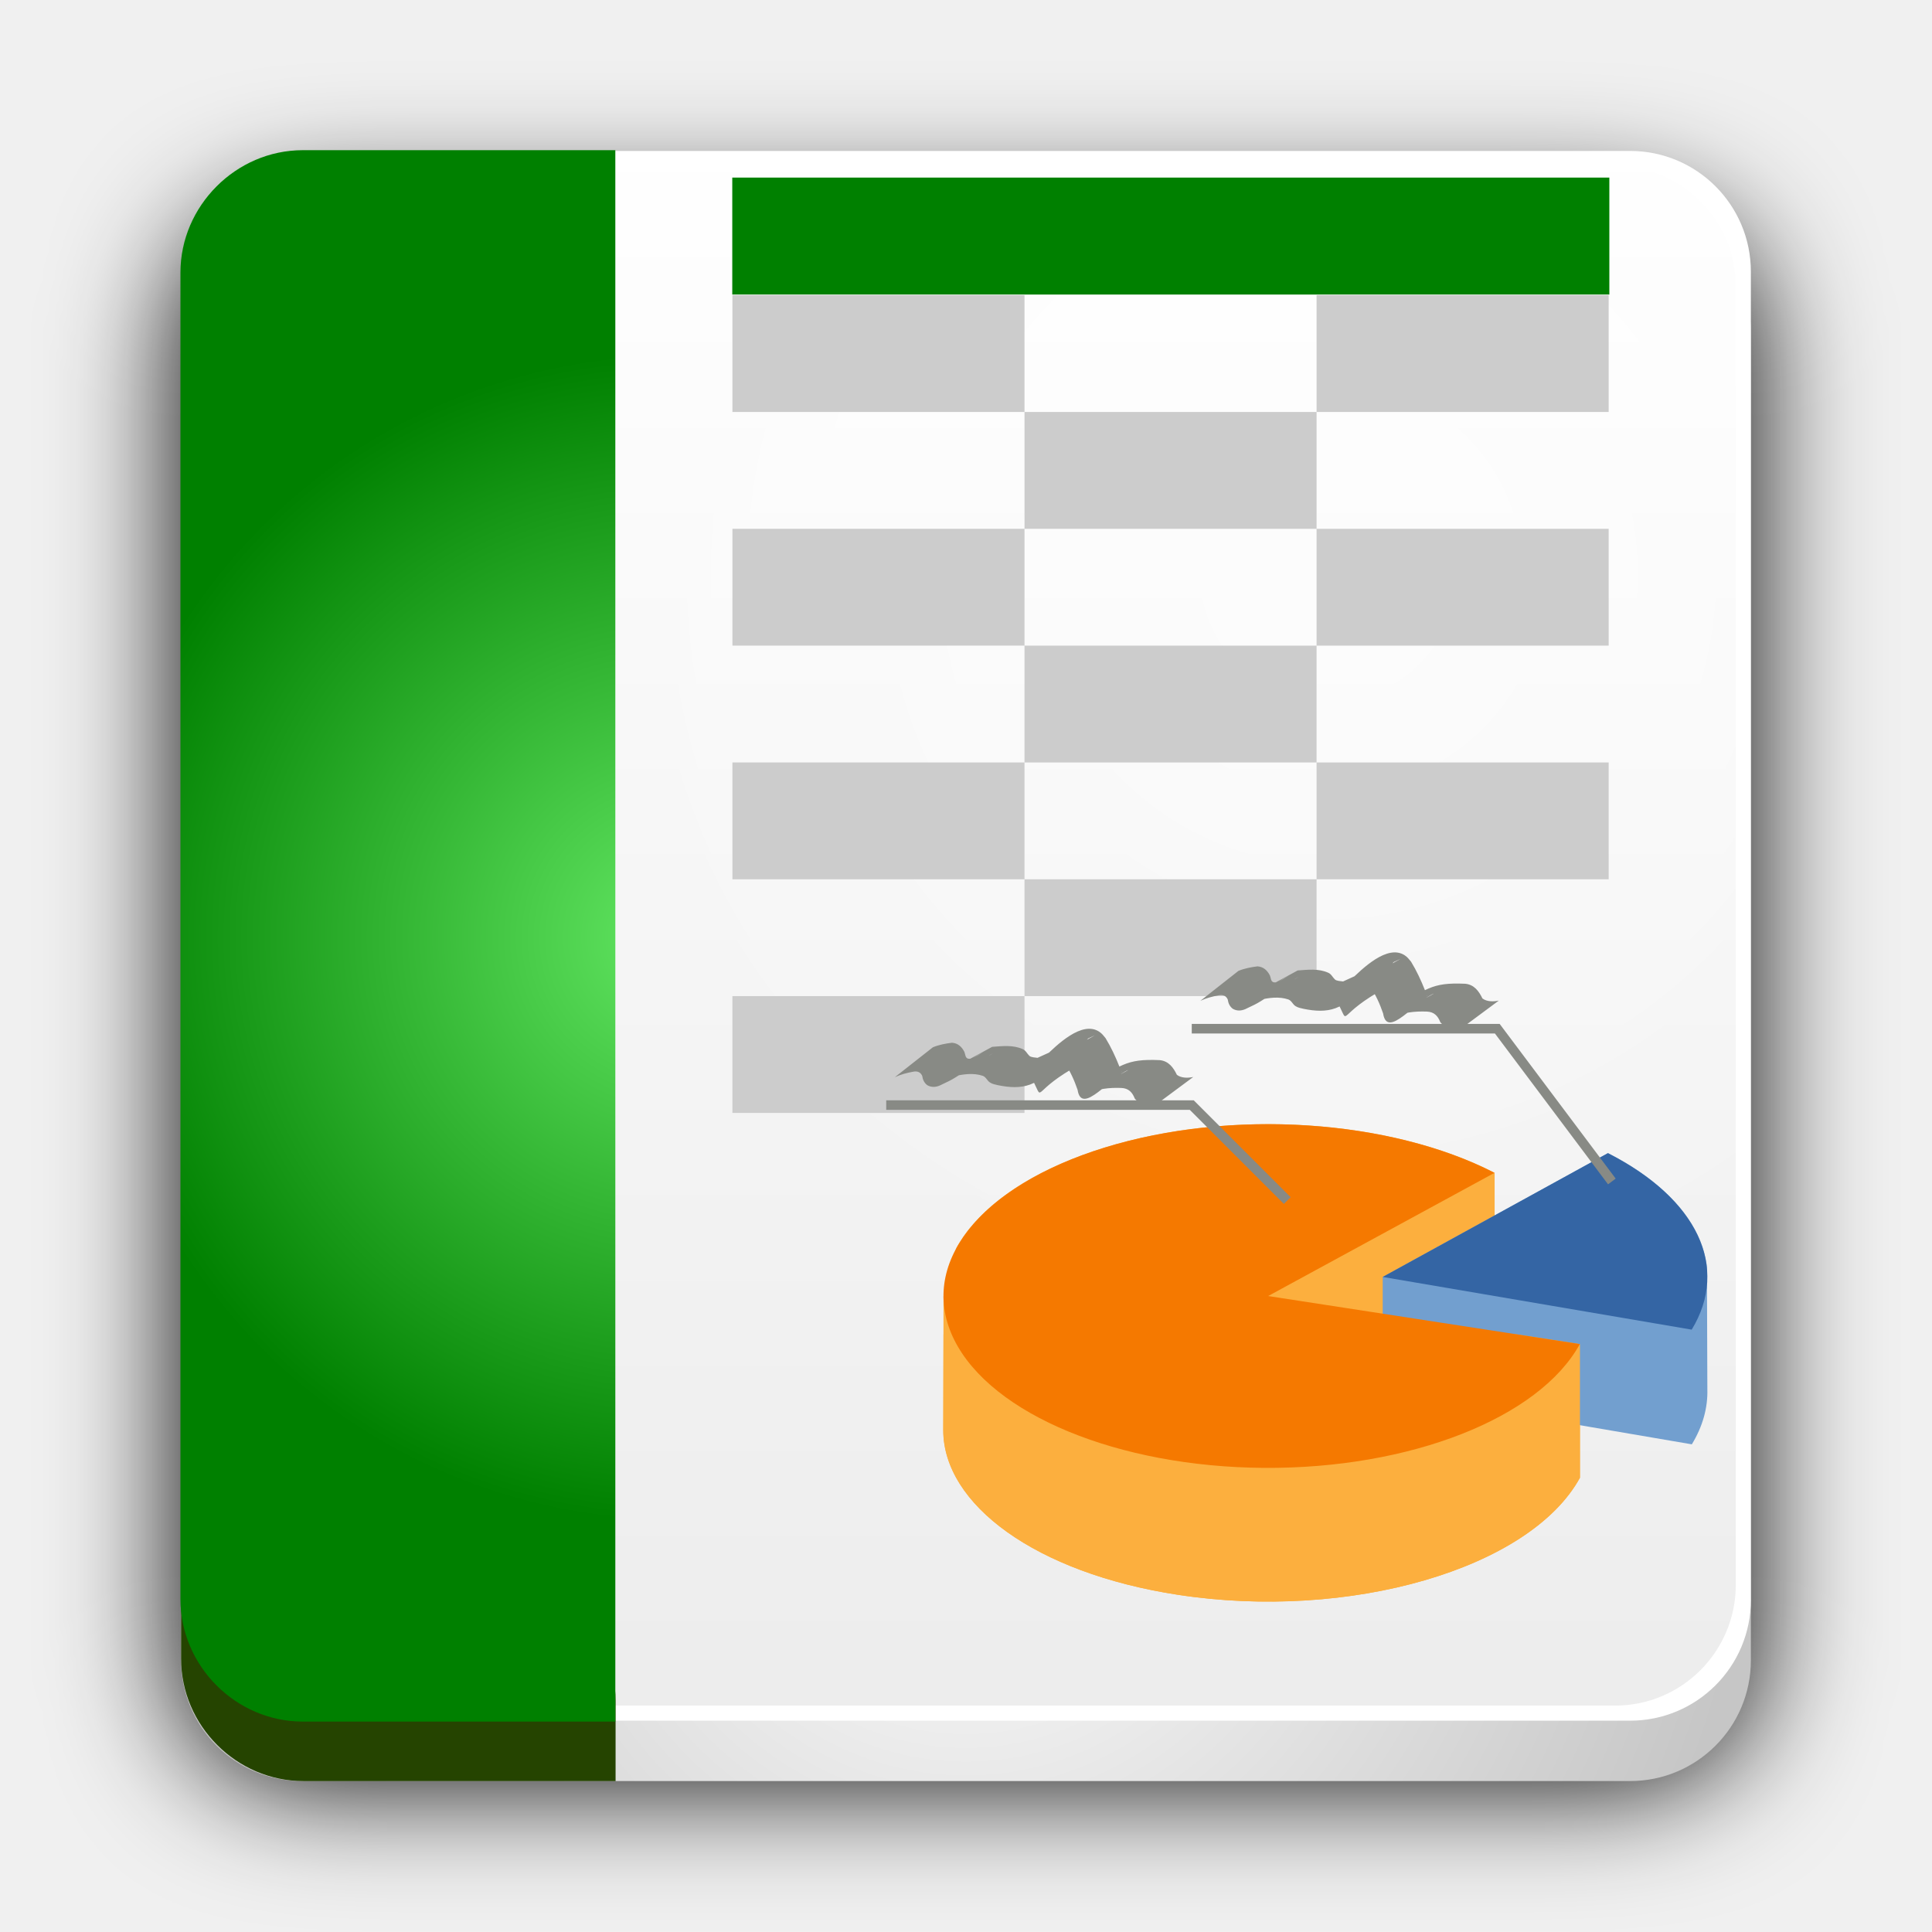
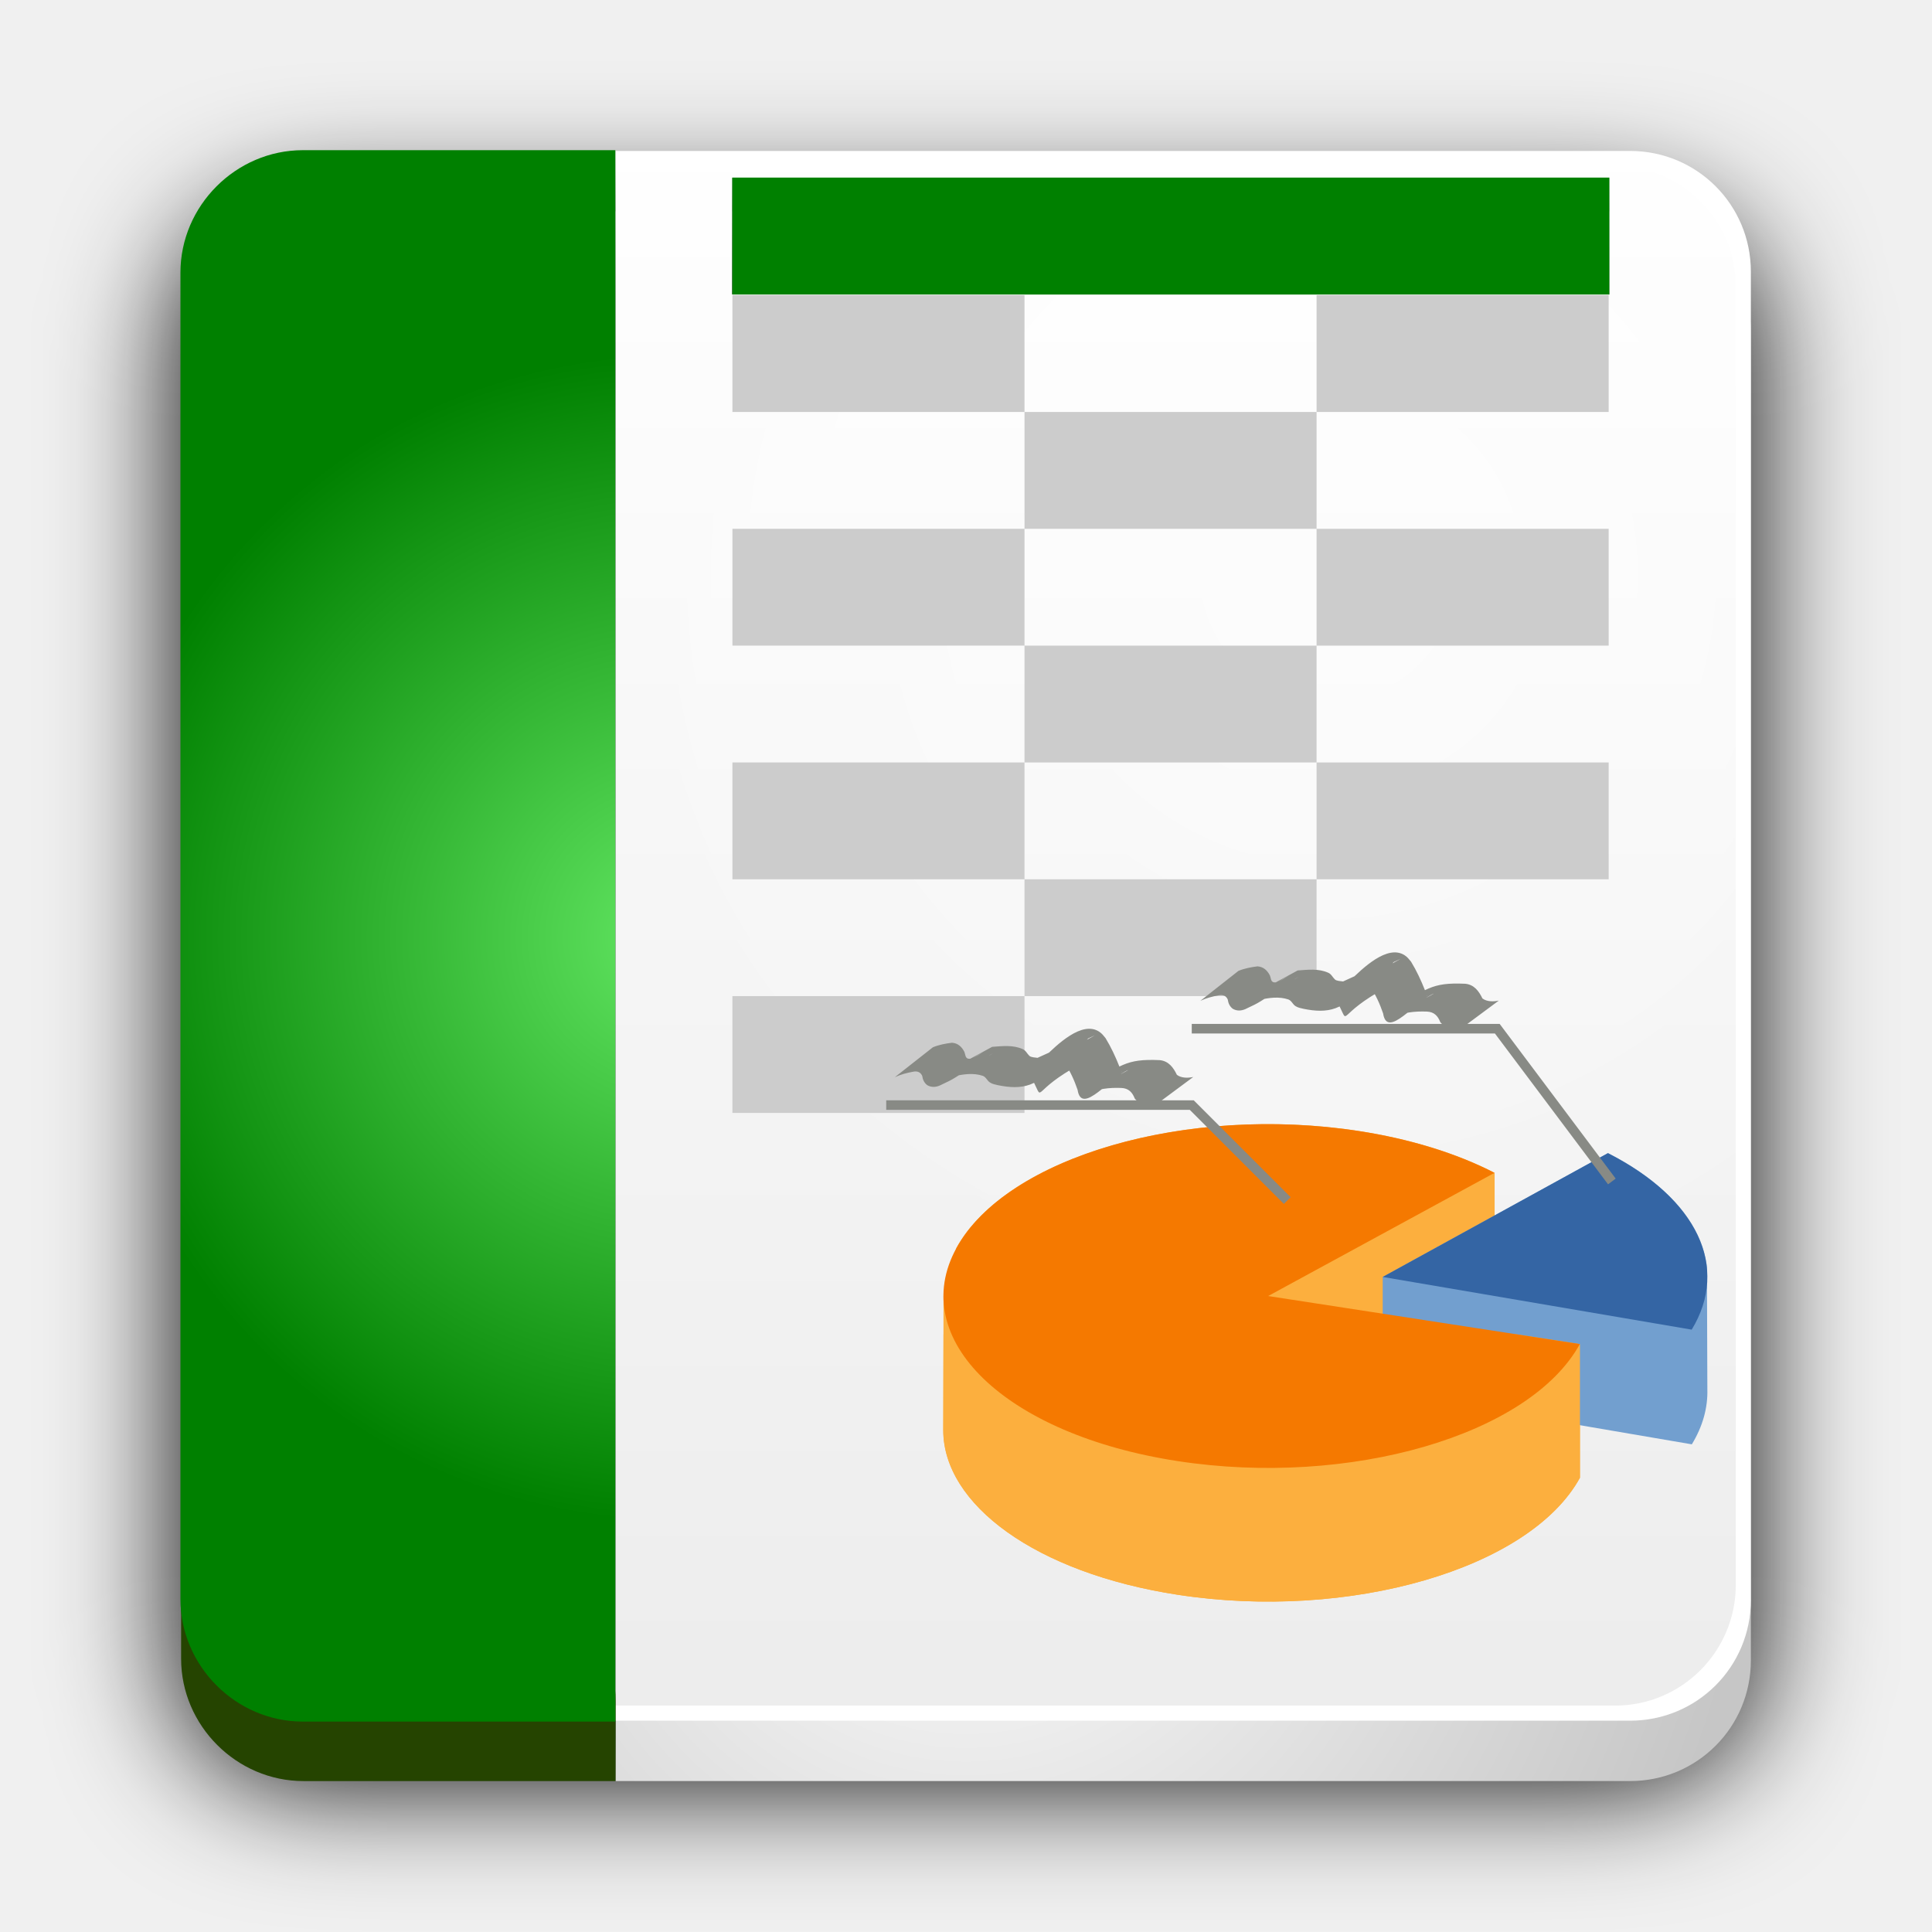
<svg xmlns="http://www.w3.org/2000/svg" xmlns:xlink="http://www.w3.org/1999/xlink" width="128" height="128" id="svg2" version="1.1">
  <defs id="defs4">
    <linearGradient id="linearGradient4805">
      <stop style="stop-color:#62e662;stop-opacity:1;" offset="0" id="stop4807" />
      <stop style="stop-color:#008000;stop-opacity:1;" offset="1" id="stop4809" />
    </linearGradient>
    <linearGradient id="linearGradient4633">
      <stop style="stop-color:#ffffff;stop-opacity:1;" offset="0" id="stop4635" />
      <stop style="stop-color:#7d7d7d;stop-opacity:1;" offset="1" id="stop4637" />
    </linearGradient>
    <linearGradient id="linearGradient4216-1">
      <stop style="stop-color:#ffffff;stop-opacity:1;" offset="0" id="stop4218-0" />
      <stop style="stop-color:#c6c6c6;stop-opacity:1;" offset="1" id="stop4220-9" />
    </linearGradient>
    <radialGradient xlink:href="#linearGradient4216-1" id="radialGradient4631" cx="77.611" cy="39.42" fx="77.611" fy="39.42" r="48" gradientTransform="matrix(7.333333,1.1091983e-7,-1.2861914e-7,6.666667,-489.1494,-230.8028)" gradientUnits="userSpaceOnUse" />
    <linearGradient xlink:href="#linearGradient4633" id="linearGradient4639" x1="99" y1="945.362" x2="105" y2="939.362" gradientUnits="userSpaceOnUse" />
    <radialGradient xlink:href="#linearGradient4805" id="radialGradient4811" cx="61.844" cy="64" fx="61.844" fy="64" r="45.844" gradientTransform="matrix(1,0,0,1.221541,0,-14.1786)" gradientUnits="userSpaceOnUse" />
-     <linearGradient xlink:href="#linearGradient6978" id="linearGradient5924" gradientUnits="userSpaceOnUse" gradientTransform="matrix(0.2581311,0,0,0.2581311,143.4796,987.8424)" x1="64" y1="188" x2="64" y2="8" />
+     <linearGradient xlink:href="#linearGradient6978" id="linearGradient5924" gradientUnits="userSpaceOnUse" gradientTransform="matrix(0.2581311,0,0,0.2581311,143.4796,63.48022)" x1="64" y1="188" x2="64" y2="8" />
    <linearGradient id="linearGradient6978">
      <stop id="stop6980" style="stop-color:#000000;stop-opacity:0.25" offset="0" />
      <stop id="stop6982" style="stop-color:#000000;stop-opacity:0" offset="1" />
    </linearGradient>
-     <radialGradient xlink:href="#linearGradient4216-4-8-2" id="radialGradient5928" gradientUnits="userSpaceOnUse" gradientTransform="matrix(0.2581311,0,0,0.2581311,143.4796,749.2358)" cx="64" cy="1020.362" fx="64" fy="1020.362" r="52" />
+     <radialGradient xlink:href="#linearGradient4216-4-8-2" id="radialGradient5928" gradientUnits="userSpaceOnUse" gradientTransform="matrix(0.2581311,0,0,0.2581311,143.4796,-175.1264)" cx="64" cy="1020.362" fx="64" fy="1020.362" r="52" />
    <linearGradient id="linearGradient4216-4-8-2">
      <stop id="stop4218-8-0-7" style="stop-color:#ffffff;stop-opacity:1" offset="0" />
      <stop id="stop4220-1-6-4" style="stop-color:#c6c6c6;stop-opacity:1" offset="1" />
    </linearGradient>
    <linearGradient xlink:href="#linearGradient6978" id="linearGradient5931" gradientUnits="userSpaceOnUse" gradientTransform="matrix(0.1372549,0,0,0.1372549,143.2157,111.7648)" x1="64" y1="188" x2="64" y2="8" />
    <radialGradient xlink:href="#linearGradient4805" id="radialGradient4138" gradientUnits="userSpaceOnUse" gradientTransform="matrix(2.806252,2.158503e-7,-2.1585038e-7,2.806253,-279.9846,781.7321)" cx="155" cy="78.977" fx="155" fy="78.977" r="3.578" />
    <radialGradient xlink:href="#linearGradient4805" id="radialGradient4180" cx="151.5" cy="120" fx="151.5" fy="120" r="6.5" gradientTransform="matrix(1,0,0,1.076923,0,-9.230769)" gradientUnits="userSpaceOnUse" />
    <radialGradient cx="76" cy="975.592" r="44" fx="76" fy="975.592" id="radialGradient7089" xlink:href="#linearGradient7003" gradientUnits="userSpaceOnUse" gradientTransform="matrix(1,0,0,0.9145217,0,84.162)" />
    <linearGradient id="linearGradient7003">
      <stop id="stop7005" style="stop-color:#17ff06;stop-opacity:1" offset="0" />
      <stop id="stop7007" style="stop-color:#057500;stop-opacity:1" offset="1" />
    </linearGradient>
    <radialGradient xlink:href="#linearGradient7006" id="radialGradient5930" gradientUnits="userSpaceOnUse" gradientTransform="translate(0,926.3622)" cx="88" cy="36" fx="88" fy="36" r="51" />
    <linearGradient id="linearGradient7006">
      <stop id="stop7008" style="stop-color:#ffffff;stop-opacity:1" offset="0" />
      <stop id="stop7010" style="stop-color:#ffffff;stop-opacity:0" offset="1" />
    </linearGradient>
    <linearGradient xlink:href="#linearGradient6978-1" id="linearGradient5933" gradientUnits="userSpaceOnUse" gradientTransform="translate(0,926.3622)" x1="64" y1="188" x2="64" y2="8" />
    <linearGradient id="linearGradient6978-1">
      <stop id="stop6980-7" style="stop-color:#000000;stop-opacity:0.25" offset="0" />
      <stop id="stop6982-7" style="stop-color:#000000;stop-opacity:0" offset="1" />
    </linearGradient>
    <radialGradient xlink:href="#linearGradient4216-4-8-2-5" id="radialGradient5937" gradientUnits="userSpaceOnUse" gradientTransform="translate(0,1.999997)" cx="64" cy="1020.362" fx="64" fy="1020.362" r="52" />
    <linearGradient id="linearGradient4216-4-8-2-5">
      <stop id="stop4218-8-0-7-9" style="stop-color:#ffffff;stop-opacity:1" offset="0" />
      <stop id="stop4220-1-6-4-1" style="stop-color:#c6c6c6;stop-opacity:1" offset="1" />
    </linearGradient>
    <radialGradient xlink:href="#linearGradient4805-0" id="radialGradient4138-5" gradientUnits="userSpaceOnUse" gradientTransform="matrix(2.794759,2.1496624e-7,-2.1496632e-7,2.79476,-268.9469,731.3028)" cx="155" cy="78.977" fx="155" fy="78.977" r="3.578" />
    <linearGradient id="linearGradient4805-0">
      <stop style="stop-color:#62e662;stop-opacity:1;" offset="0" id="stop4807-7" />
      <stop style="stop-color:#008000;stop-opacity:1;" offset="1" id="stop4809-9" />
    </linearGradient>
    <radialGradient xlink:href="#linearGradient4805-0" id="radialGradient3140" gradientUnits="userSpaceOnUse" gradientTransform="matrix(2.794759,2.1496624e-7,-2.1496632e-7,2.79476,-268.9469,731.3028)" cx="155" cy="78.977" fx="155" fy="78.977" r="3.578" />
    <radialGradient xlink:href="#linearGradient6961" id="radialGradient6967" cx="104" cy="62.349" fx="104" fy="62.349" r="4.5" gradientTransform="matrix(15.11111,-2.2866635e-6,1.8326935e-6,12.11111,-1467.556,213.2513)" gradientUnits="userSpaceOnUse" />
    <linearGradient id="linearGradient6961">
      <stop style="stop-color:#000000;stop-opacity:1;" offset="0" id="stop6963" />
      <stop style="stop-color:#000000;stop-opacity:0.388;" offset="1" id="stop6965" />
    </linearGradient>
    <radialGradient xlink:href="#linearGradient5497" id="radialGradient5503" cx="-40" cy="12" fx="-40" fy="12" r="20" gradientUnits="userSpaceOnUse" gradientTransform="matrix(1.2,0,0,1.2,96,945.9622)" />
    <linearGradient id="linearGradient5497">
      <stop style="stop-color:#959892;stop-opacity:1;" offset="0" id="stop5499" />
      <stop style="stop-color:#000000;stop-opacity:1;" offset="1" id="stop5501" />
    </linearGradient>
    <radialGradient xlink:href="#linearGradient7006-2" id="radialGradient5892" gradientUnits="userSpaceOnUse" gradientTransform="translate(3.8146973e-7,926.3622)" cx="88" cy="36" fx="88" fy="36" r="51" />
    <linearGradient id="linearGradient7006-2">
      <stop style="stop-color:#ffffff;stop-opacity:1;" offset="0" id="stop7008-0" />
      <stop style="stop-color:#ffffff;stop-opacity:0;" offset="1" id="stop7010-9" />
    </linearGradient>
    <linearGradient xlink:href="#linearGradient6978-10" id="linearGradient5895" gradientUnits="userSpaceOnUse" gradientTransform="translate(3.8146973e-7,926.3622)" x1="64" y1="188" x2="64" y2="8" />
    <linearGradient id="linearGradient6978-10">
      <stop style="stop-color:#000000;stop-opacity:0.25" offset="0" id="stop6980-0" />
      <stop style="stop-color:#000000;stop-opacity:0;" offset="1" id="stop6982-73" />
    </linearGradient>
-     <radialGradient xlink:href="#linearGradient4216-4-8-2-7" id="radialGradient5899" gradientUnits="userSpaceOnUse" gradientTransform="translate(3.8146973e-7,1.999988)" cx="64" cy="1020.362" fx="64" fy="1020.362" r="52" />
+     <radialGradient xlink:href="#linearGradient4216-4-8-2-7" id="radialGradient5899" gradientUnits="userSpaceOnUse" gradientTransform="translate(3.8146973e-7,-922.3622)" cx="64" cy="1020.362" fx="64" fy="1020.362" r="52" />
    <linearGradient id="linearGradient4216-4-8-2-7">
      <stop id="stop4218-8-0-7-97" offset="0" style="stop-color:#ffffff;stop-opacity:1;" />
      <stop id="stop4220-1-6-4-5" offset="1" style="stop-color:#c6c6c6;stop-opacity:1;" />
    </linearGradient>
    <filter color-interpolation-filters="sRGB" id="filter6960">
      <feGaussianBlur stdDeviation="4.16" id="feGaussianBlur6962" />
    </filter>
    <radialGradient xlink:href="#linearGradient4805-0" id="radialGradient3090" gradientUnits="userSpaceOnUse" gradientTransform="matrix(10.82652,8.3275036e-7,-8.3275067e-7,10.82653,-1633.47,131.4393)" cx="155" cy="78.977" fx="155" fy="78.977" r="3.578" />
  </defs>
  <g id="layer1" transform="translate(0,-924.3622)">
    <path style="opacity:0.25;fill:#000000;fill-opacity:1;stroke:#000000;stroke-width:3;stroke-miterlimit:4;stroke-dasharray:none" id="path7219" d="m 148.656,989.893 c -1.144,0 -2.094,0.95 -2.094,2.094 l 0,1.031 0,21.656 0,1.031 c 0,1.144 0.95,2.094 2.094,2.094 l 22.688,0 c 1.144,0 2.094,-0.95 2.094,-2.094 l 0,-1.031 0,-21.656 0,-1.031 c 0,-1.144 -0.95,-2.094 -2.094,-2.094 l -22.688,0 z" />
    <path style="opacity:0.25;fill:#000000;fill-opacity:1;stroke:#000000;stroke-width:2;stroke-miterlimit:4;stroke-dasharray:none" id="path7217" d="m 148.656,989.893 c -1.144,0 -2.094,0.95 -2.094,2.094 l 0,1.031 0,21.656 0,1.031 c 0,1.144 0.95,2.094 2.094,2.094 l 22.688,0 c 1.144,0 2.094,-0.95 2.094,-2.094 l 0,-1.031 0,-21.656 0,-1.031 c 0,-1.144 -0.95,-2.094 -2.094,-2.094 l -22.688,0 z" />
    <path style="opacity:0.5;fill:#000000;fill-opacity:1;stroke:#000000" id="rect7185" d="m 148.656,989.893 c -1.144,0 -2.094,0.95 -2.094,2.094 l 0,1.031 0,21.656 0,1.031 c 0,1.144 0.95,2.094 2.094,2.094 l 22.688,0 c 1.144,0 2.094,-0.95 2.094,-2.094 l 0,-1.031 0,-21.656 0,-1.031 c 0,-1.144 -0.95,-2.094 -2.094,-2.094 l -22.688,0 z" />
    <rect style="fill:#333333;fill-opacity:1;stroke:none" id="rect7150" y="1036.362" x="144" ry="1" rx="1" height="16" width="16" />
    <text style="font-size:16px;font-style:normal;font-weight:normal;line-height:125%;letter-spacing:0px;word-spacing:0px;fill:#000000;fill-opacity:1;stroke:none;font-family:Sans" xml:space="preserve" id="text5901" y="1000.362" x="184">
      <tspan id="tspan5903" y="1000.362" x="184">31 - 17</tspan>
    </text>
    <text style="font-size:16px;font-style:normal;font-weight:normal;line-height:125%;letter-spacing:0px;word-spacing:0px;fill:#000000;fill-opacity:1;stroke:none;font-family:Sans" xml:space="preserve" id="text5905" y="1048.362" x="172">
      <tspan id="tspan5907" y="1048.362" x="172">16</tspan>
    </text>
    <rect style="fill:none;stroke:#000000;stroke-width:1;stroke-linecap:round;stroke-linejoin:round;stroke-miterlimit:4;stroke-opacity:1;stroke-dasharray:none;stroke-dashoffset:0" id="rect5919" y="984.362" x="140" rx="4.5902016e-07" height="40" width="40" />
    <rect style="fill:none;stroke:#000000;stroke-width:1;stroke-linecap:round;stroke-linejoin:round;stroke-miterlimit:4;stroke-opacity:1;stroke-dasharray:none;stroke-dashoffset:0" id="rect5921" y="1032.362" x="140" rx="4.5902016e-07" height="24" width="24" />
    <rect style="fill:#b3b3b3;fill-opacity:1;stroke:none" id="rect6935" y="980.362" x="144" rx="4.5902016e-07" height="4" width="32" />
    <rect style="fill:#b3b3b3;fill-opacity:1;stroke:none" id="rect6937" y="988.362" x="136" rx="4.5902016e-07" height="32" width="4" />
    <rect style="fill:#b3b3b3;fill-opacity:1;stroke:none" id="rect6939" y="1028.362" x="144" rx="4.5902016e-07" height="4" width="16" />
    <rect style="fill:#b3b3b3;fill-opacity:1;stroke:none" id="rect6941" y="1036.362" x="136" rx="4.5902016e-07" height="16" width="4" />
    <path style="fill:#ffffff;fill-opacity:1;stroke:none" d="M 149 113 C 149.001 113.022 149 113.041 149 113.062 L 149 127 L 157.938 127 C 158.534 127 159 126.534 159 125.938 L 159 114.062 C 159 113.488 158.566 113.033 158 113 L 158 115 L 150 115 L 150 113 L 149 113 z " transform="translate(0,924.3622)" id="rect7118" />
    <path style="opacity:0.5;fill:url(#linearGradient5931);fill-opacity:1;stroke:none" d="M 149 113 C 149.001 113.022 149 113.041 149 113.062 L 149 127 L 157.906 127 C 158.515 127 159 126.515 159 125.906 L 159 114.094 C 159 113.519 158.562 113.081 158 113.031 L 158 115 L 150 115 L 150 113 L 149 113 z " transform="translate(0,924.3622)" id="rect7120" />
    <path style="fill:url(#radialGradient4180);fill-opacity:1.0;stroke:none" d="M 146.094 113 C 145.485 113 145 113.485 145 114.094 L 145 125.906 C 145 126.515 145.485 127 146.094 127 L 149 127 L 149 113.062 C 149 113.041 149.001 113.022 149 113 L 146.094 113 z M 150 113 L 150 115 L 158 115 L 158 113 L 150 113 z " transform="translate(0,924.3622)" id="rect4166" />
-     <rect style="fill:url(#radialGradient5928);fill-opacity:1;stroke:none" id="rect5952" y="990.94" x="146.577" ry="2.065" rx="2.065" height="26.846" width="26.846" />
-     <rect style="fill:#ffffff;fill-opacity:1;stroke:none" id="rect5954" y="989.907" x="146.577" ry="2.065" rx="2.065" height="26.846" width="26.846" />
-     <rect style="opacity:0.5;fill:url(#linearGradient5924);fill-opacity:1;stroke:none" id="rect5956" y="990.166" x="146.835" ry="2.065" rx="2.065" height="26.329" width="26.329" />
+     <path style="fill:url(#radialGradient5928);fill-opacity:1;stroke:none" d="M 153.969 66.562 L 153.969 91.562 C 154.01 91.728 154.062 91.884 154.062 92.062 L 154.062 93.438 L 171.344 93.438 C 172.488 93.438 173.438 92.488 173.438 91.344 L 173.438 68.656 C 173.438 67.512 172.488 66.562 171.344 66.562 L 171.062 66.562 L 171.062 67.969 L 156 67.969 L 156 66.562 L 153.969 66.562 z " transform="translate(0,924.3622)" id="rect5952" />
+     <path style="fill:#ffffff;fill-opacity:1;stroke:none" d="M 153.969 65.531 L 153.969 65.75 L 153.969 91.562 C 154.01 91.728 154.062 91.884 154.062 92.062 L 154.062 92.406 L 171.344 92.406 C 172.488 92.406 173.438 91.457 173.438 90.312 L 173.438 67.625 C 173.438 66.481 172.488 65.531 171.344 65.531 L 153.969 65.531 z M 156 65.938 L 171.062 65.938 L 171.062 67.969 L 156 67.969 L 156 65.938 z " transform="translate(0,924.3622)" id="rect5954" />
+     <path style="opacity:0.5;fill:url(#linearGradient5924);fill-opacity:1;stroke:none" d="M 153.969 65.812 L 153.969 91.562 C 154.01 91.728 154.062 91.884 154.062 92.062 L 154.062 92.125 L 171.094 92.125 C 172.238 92.125 173.156 91.207 173.156 90.062 L 173.156 67.875 C 173.156 66.731 172.238 65.812 171.094 65.812 L 153.969 65.812 z M 156 65.938 L 171.062 65.938 L 171.062 67.969 L 156 67.969 L 156 65.938 z " transform="translate(0,924.3622)" id="rect5956" />
    <text style="font-size:24px;font-style:normal;font-weight:normal;line-height:125%;letter-spacing:0px;word-spacing:0px;fill:#000000;fill-opacity:1;stroke:none;font-family:Sans" xml:space="preserve" id="text5893" y="948.362" x="-56">
      <tspan id="tspan5895" y="948.362" x="-56">128</tspan>
    </text>
    <path style="fill:#254400;fill-opacity:1;stroke:none" d="m 146.797,1014.339 c -0.101,0 -0.188,0.018 -0.285,0.032 l 0,1.33 c 0,1.159 0.963,2.122 2.122,2.122 l 5.416,0 c 1.4e-4,-0.01 0,-0.021 0,-0.032 l 0,-1.362 c 0,-1.159 -0.931,-2.09 -2.09,-2.09 l -5.163,0 z" id="rect4161" />
    <path style="fill:url(#radialGradient4138);fill-opacity:1;stroke:none" d="m 148.615,989.838 c -1.149,0 -2.102,0.954 -2.102,2.102 l 0,22.781 c 0,1.149 0.954,2.102 2.102,2.102 l 5.366,0 0,-0.282 0,-26.421 0,-0.282 -5.366,0 z m 7.374,0.471 0,2.008 15.062,0 0,-2.008 -15.062,0 z" id="rect3346" />
    <path style="fill:#cccccc;fill-opacity:1;stroke:none" d="M 156 68 L 156 70 L 161 70 L 161 68 L 156 68 z M 161 70 L 161 72 L 166 72 L 166 70 L 161 70 z M 166 70 L 171 70 L 171 68 L 166 68 L 166 70 z M 166 72 L 166 74 L 171 74 L 171 72 L 166 72 z M 166 74 L 161 74 L 161 76 L 166 76 L 166 74 z M 166 76 L 166 78 L 171 78 L 171 76 L 166 76 z M 166 78 L 161 78 L 161 80 L 166 80 L 166 78 z M 161 80 L 156 80 L 156 82 L 161 82 L 161 80 z M 161 78 L 161 76 L 156 76 L 156 78 L 161 78 z M 161 74 L 161 72 L 156 72 L 156 74 L 161 74 z " transform="translate(0,924.3622)" id="rect4141" />
    <path style="fill:#cccccc;fill-opacity:1;stroke:none" d="M 150 115 L 150 117 L 154 117 L 154 115 L 150 115 z M 154 117 L 154 119 L 158 119 L 158 117 L 154 117 z M 154 119 L 150 119 L 150 121 L 154 121 L 154 119 z M 154 121 L 154 123 L 158 123 L 158 121 L 154 121 z M 154 123 L 150 123 L 150 125 L 154 125 L 154 123 z " transform="translate(0,924.3622)" id="rect4182" />
    <rect ry="8" rx="8" y="938.362" x="12" height="104" width="104" id="rect6938" style="fill:#000000;fill-opacity:1;stroke:none;filter:url(#filter6960)" />
-     <rect style="fill:url(#radialGradient5899);fill-opacity:1;stroke:none" id="rect6936" width="104" height="104" x="12" y="938.362" rx="8" ry="8" />
-     <rect ry="8" rx="8" y="934.362" x="12" height="104" width="104" id="rect6964" style="fill:#ffffff;fill-opacity:1;stroke:none" />
+     <path style="fill:url(#radialGradient5899);fill-opacity:1;stroke:none" d="m 40.781,14 0,98.688 0,0.281 0,1.094 0,3.812 c 0,0.039 5.42e-4,0.086 0,0.125 L 108,118 c 4.432,0 8,-3.568 8,-8 l 0,-88 c 0,-4.432 -3.568,-8 -8,-8 l -1.375,0 0,5.5 -58.125,0 0,-5.5 z" id="rect6936" transform="translate(0,924.3622)" />
+     <path style="fill:#ffffff;fill-opacity:1;stroke:none" d="m 40.781,10 0,1.031 0,101.656 0,0.281 0,1.031 L 108,114 c 4.432,0 8,-3.568 8,-8 l 0,-88 c 0,-4.432 -3.568,-8 -8,-8 z m 7.719,1.781 58.125,0 0,7.719 -58.125,0 z" transform="translate(0,924.3622)" id="rect6964" />
    <rect style="opacity:0.5;fill:url(#linearGradient5895);fill-opacity:1;stroke:none" id="rect6975" width="102" height="102" x="13" y="935.362" rx="8" ry="8" />
    <rect ry="8" rx="8" y="935.362" x="13" height="102" width="102" id="rect7002" style="opacity:0.5;fill:url(#radialGradient5892);fill-opacity:1;stroke:none" />
    <path style="fill:#254400;fill-opacity:1;stroke:none" d="m 13.088,1029.06 c -0.384,0 -0.719,0.07 -1.088,0.12 l 0,5.08 c 0,4.428 3.676,8.103 8.103,8.103 l 20.681,0 c 5.42e-4,-0.039 0,-0.081 0,-0.12 l 0,-5.2 c 0,-4.428 -3.555,-7.982 -7.982,-7.982 l -19.714,0 z" id="rect4161-4" />
    <path style="fill:url(#radialGradient3090);fill-opacity:1;stroke:none" d="m 20.066,934.312 c -4.432,0 -8.111,3.679 -8.111,8.111 l 0,87.888 c 0,4.432 3.679,8.111 8.111,8.111 l 20.701,0 0,-1.089 0,-101.931 0,-1.09 -20.701,0 z m 28.449,1.816 0,7.748 58.108,0 0,-7.748 -58.108,0 z" id="rect3346-5" />
    <path style="fill:#cccccc;fill-opacity:1;stroke:none" d="m 48.525,943.917 0,7.74 19.351,0 0,-7.74 -19.351,0 z m 19.351,7.74 0,7.74 19.351,0 0,-7.74 -19.351,0 z m 19.351,0 19.351,0 0,-7.74 -19.351,0 0,7.74 z m 0,7.74 0,7.74 19.351,0 0,-7.74 -19.351,0 z m 0,7.74 -19.351,0 0,7.74 19.351,0 0,-7.74 z m 0,7.74 0,7.74 19.351,0 0,-7.74 -19.351,0 z m 0,7.74 -19.351,0 0,7.74 19.351,0 0,-7.74 z m -19.351,7.74 -19.351,0 0,7.74 19.351,0 0,-7.74 z m 0,-7.74 0,-7.74 -19.351,0 0,7.74 19.351,0 z m 0,-15.481 0,-7.74 -19.351,0 0,7.74 19.351,0 z" id="rect4141-9" />
    <path style="fill:#fcaf3e;fill-opacity:1;stroke:none" d="m 83.622,998.842 c -9.167,0.089 -17.565,3.298 -20.262,8.204 l -0.85,3.183 -0.012,8.87 c -0.007,4.93 6.118,9.471 15.51,10.918 11.405,1.757 23.347,-1.711 26.667,-7.749 l 0,-8.856 -7.966,-1.226 2.313,-1.265 0,-8.856 c -2.522,-1.299 -5.616,-2.247 -8.994,-2.768 -2.138,-0.33 -4.289,-0.475 -6.405,-0.455 z" id="path3276" />
    <g id="g3288" transform="matrix(0.6325745,0,0,0.6325745,54.91924,379.9547)">
      <path id="path3283" transform="translate(0,924.3622)" d="M 81.594,57.031 58,70 l 0,12 32.375,5.531 c 1.15,-1.889 1.678,-3.832 1.626,-5.755 L 91.956,68.965 C 91.466,64.515 87.866,60.229 81.594,57.031 z" style="fill:#729fcf;fill-opacity:1;stroke:none" />
      <path style="fill:#3465a4;fill-opacity:1;stroke:none" id="path3281" d="m 81.585,57.035 c 9.354,4.769 12.759,11.942 8.777,18.485 L 58,70 z" transform="translate(0,924.3622)" />
    </g>
    <path style="fill:#fcaf3e;fill-opacity:1;stroke:none" d="m 62.51,1012.758 -0.02,6.346 c -0.007,4.93 6.126,9.465 15.518,10.912 11.405,1.757 23.347,-1.711 26.667,-7.749 l 0,-8.856 -4.25,-0.652 -37.915,0 z" id="rect3292" />
-     <path transform="matrix(0.6325745,0,0,0.6325745,47.32834,965.9478)" style="fill:#f57900;fill-opacity:1;stroke:none" id="path3274" d="M 90.645,75.03 A 34,18 0 1 1 81.709,57.098 L 58,70 z" />
+     <path transform="matrix(0.6325745,0,0,0.6325745,47.32834,965.9478)" style="fill:#f57900;fill-opacity:1;stroke:none" id="path3274" d="M 90.645,75.03 C 85.398,84.575 66.528,90.061 48.498,87.283 30.469,84.505 20.107,74.515 25.355,64.97 30.602,55.425 49.472,49.939 67.502,52.717 c 5.341,0.823 10.22,2.327 14.207,4.381 L 58,70 z" />
    <g id="g3303" transform="matrix(0.6325745,0,0,0.6325745,43.5329,387.5455)">
      <path transform="translate(0,924.3622)" id="path3299" d="M 66,50 56,40 24,40" style="fill:none;stroke:#888a85;stroke-width:1px;stroke-linecap:butt;stroke-linejoin:miter;stroke-opacity:1" />
      <path transform="translate(0,924.3622)" d="m 28.894,33.943 c 0.633,-0.261 1.313,-0.387 1.99,-0.472 0.632,0.045 1.027,0.423 1.303,0.96 0.11,0.265 0.078,0.618 0.385,0.708 0.422,0.072 0.652,-0.165 1.009,-0.335 1.633,-1.018 -0.431,0.273 -3.797,2.163 -0.08,0.045 0.147,-0.111 0.218,-0.169 0.086,-0.071 0.312,-0.286 0.411,-0.341 1.554,-0.864 3.121,-1.705 4.681,-2.557 1.091,-0.076 2.181,-0.219 3.203,0.241 0.326,0.138 0.459,0.482 0.699,0.704 0.182,0.168 0.617,0.169 0.834,0.205 0.397,-0.026 0.762,0.196 1.159,0.154 0.081,-0.009 0.303,-0.117 0.232,-0.077 -4.42,2.472 -5.322,3.299 -3.891,2.04 1.44,-1.941 1.072,-1.368 5.147,-3.33 0.045,-0.022 0.593,0.334 0.642,0.366 0.321,0.274 0.546,0.616 0.741,0.986 0.967,1.838 1.265,-0.097 -4.188,2.615 0.037,-0.084 0.089,-0.162 0.11,-0.251 0.035,-0.15 0.033,-0.306 0.055,-0.459 0.114,-0.775 0.298,-1.436 0.714,-2.101 1.32,-1.301 3.95,-3.868 5.754,-2.679 0.3,0.198 0.436,0.399 0.663,0.669 0.577,0.943 1.049,1.96 1.456,2.989 0.043,0.117 0.085,0.236 0.13,0.352 0.029,0.073 0.051,0.151 0.093,0.217 0.008,0.012 0.036,-0.045 0.022,-0.039 -0.868,0.428 -5.942,3.615 -3.984,1.651 3.925,-2.291 4.332,-3.028 7.975,-2.859 0.915,0.098 1.412,0.766 1.782,1.537 0.475,0.358 1.159,0.343 1.717,0.226 0,0 -4.062,3.014 -4.062,3.014 l 0,0 c -0.751,-6.27e-4 -1.581,-0.132 -2.068,-0.758 -0.257,-0.666 -0.658,-1.076 -1.412,-1.106 -0.631,-0.022 -1.236,-0.006 -1.861,0.093 -1.916,0.306 -4.189,1.818 2.619,-1.983 -1.878,0.703 -4.904,4.853 -5.333,2.086 -0.341,-0.99 -0.769,-1.965 -1.372,-2.824 -0.224,-0.239 -0.456,-0.51 -0.823,-0.485 -0.103,0.007 -0.385,0.14 -0.297,0.086 3.365,-2.057 5.435,-3.034 3.6,-2.157 -0.775,0.769 -0.898,1.65 -0.827,2.704 -5.115,2.746 -3.827,3.965 -4.825,1.972 -0.147,-0.293 -0.323,-0.552 -0.608,-0.725 -0.076,-0.029 -0.147,-0.078 -0.227,-0.086 -0.067,-0.007 -0.257,0.076 -0.199,0.041 1.357,-0.828 2.743,-1.606 4.105,-2.423 0.076,-0.046 -0.178,0.047 -0.243,0.107 -0.167,0.157 -0.178,0.44 -0.361,0.586 -1.853,2.941 -3.79,3.223 -6.259,2.719 -0.317,-0.077 -0.546,-0.106 -0.83,-0.277 -0.307,-0.185 -0.409,-0.57 -0.758,-0.703 -0.97,-0.328 -2.037,-0.183 -3.014,0.048 1.27,-0.741 5.071,-2.978 3.795,-2.248 -0.2,0.114 -0.263,0.201 -0.427,0.364 -4.054,2.477 -3.004,1.968 -4.858,2.847 -0.443,0.189 -0.898,0.213 -1.326,-0.039 -0.321,-0.256 -0.458,-0.569 -0.519,-0.97 -0.178,-0.392 -0.502,-0.518 -0.928,-0.439 -0.667,0.121 -1.322,0.29 -1.939,0.579 0,0 3.989,-3.137 3.989,-3.137 z" id="path3301" style="fill:#888a85;fill-opacity:1;stroke:none" />
    </g>
    <g id="g3307" transform="matrix(0.6325745,0,0,0.6325745,63.77528,382.4849)">
      <path style="fill:none;stroke:#888a85;stroke-width:1px;stroke-linecap:butt;stroke-linejoin:miter;stroke-opacity:1" d="M 68,56 56,40 24,40" id="path3309" transform="translate(0,924.3622)" />
      <path style="fill:#888a85;fill-opacity:1;stroke:none" id="path3311" d="m 28.894,33.943 c 0.633,-0.261 1.313,-0.387 1.99,-0.472 0.632,0.045 1.027,0.423 1.303,0.96 0.11,0.265 0.078,0.618 0.385,0.708 0.422,0.072 0.652,-0.165 1.009,-0.335 1.633,-1.018 -0.431,0.273 -3.797,2.163 -0.08,0.045 0.147,-0.111 0.218,-0.169 0.086,-0.071 0.312,-0.286 0.411,-0.341 1.554,-0.864 3.121,-1.705 4.681,-2.557 1.091,-0.076 2.181,-0.219 3.203,0.241 0.326,0.138 0.459,0.482 0.699,0.704 0.182,0.168 0.617,0.169 0.834,0.205 0.397,-0.026 0.762,0.196 1.159,0.154 0.081,-0.009 0.303,-0.117 0.232,-0.077 -4.42,2.472 -5.322,3.299 -3.891,2.04 1.44,-1.941 1.072,-1.368 5.147,-3.33 0.045,-0.022 0.593,0.334 0.642,0.366 0.321,0.274 0.546,0.616 0.741,0.986 0.967,1.838 1.265,-0.097 -4.188,2.615 0.037,-0.084 0.089,-0.162 0.11,-0.251 0.035,-0.15 0.033,-0.306 0.055,-0.459 0.114,-0.775 0.298,-1.436 0.714,-2.101 1.32,-1.301 3.95,-3.868 5.754,-2.679 0.3,0.198 0.436,0.399 0.663,0.669 0.577,0.943 1.049,1.96 1.456,2.989 0.043,0.117 0.085,0.236 0.13,0.352 0.029,0.073 0.051,0.151 0.093,0.217 0.008,0.012 0.036,-0.045 0.022,-0.039 -0.868,0.428 -5.942,3.615 -3.984,1.651 3.925,-2.291 4.332,-3.028 7.975,-2.859 0.915,0.098 1.412,0.766 1.782,1.537 0.475,0.358 1.159,0.343 1.717,0.226 0,0 -4.062,3.014 -4.062,3.014 l 0,0 c -0.751,-6.27e-4 -1.581,-0.132 -2.068,-0.758 -0.257,-0.666 -0.658,-1.076 -1.412,-1.106 -0.631,-0.022 -1.236,-0.006 -1.861,0.093 -1.916,0.306 -4.189,1.818 2.619,-1.983 -1.878,0.703 -4.904,4.853 -5.333,2.086 -0.341,-0.99 -0.769,-1.965 -1.372,-2.824 -0.224,-0.239 -0.456,-0.51 -0.823,-0.485 -0.103,0.007 -0.385,0.14 -0.297,0.086 3.365,-2.057 5.435,-3.034 3.6,-2.157 -0.775,0.769 -0.898,1.65 -0.827,2.704 -5.115,2.746 -3.827,3.965 -4.825,1.972 -0.147,-0.293 -0.323,-0.552 -0.608,-0.725 -0.076,-0.029 -0.147,-0.078 -0.227,-0.086 -0.067,-0.007 -0.257,0.076 -0.199,0.041 1.357,-0.828 2.743,-1.606 4.105,-2.423 0.076,-0.046 -0.178,0.047 -0.243,0.107 -0.167,0.157 -0.178,0.44 -0.361,0.586 -1.853,2.941 -3.79,3.223 -6.259,2.719 -0.317,-0.077 -0.546,-0.106 -0.83,-0.277 -0.307,-0.185 -0.409,-0.57 -0.758,-0.703 -0.97,-0.328 -2.037,-0.183 -3.014,0.048 1.27,-0.741 5.071,-2.978 3.795,-2.248 -0.2,0.114 -0.263,0.201 -0.427,0.364 -4.054,2.477 -3.004,1.968 -4.858,2.847 -0.443,0.189 -0.898,0.213 -1.326,-0.039 -0.321,-0.256 -0.458,-0.569 -0.519,-0.97 -0.178,-0.392 -0.502,-0.518 -0.928,-0.439 -0.667,0.121 -1.322,0.29 -1.939,0.579 0,0 3.989,-3.137 3.989,-3.137 z" transform="translate(0,924.3622)" />
    </g>
    <g id="g3146" transform="matrix(0.3156942,0,0,0.3156942,111.8813,710.5605)">
      <path id="path3276-6" d="m 163.622,934.842 c -9.167,0.089 -17.565,3.298 -20.262,8.204 l -0.85,3.183 -0.012,8.87 c -0.007,4.93 6.118,9.471 15.51,10.918 11.405,1.757 23.347,-1.711 26.667,-7.749 l 0,-8.856 -7.966,-1.226 2.313,-1.265 0,-8.856 c -2.522,-1.299 -5.616,-2.247 -8.994,-2.768 -2.138,-0.33 -4.289,-0.475 -6.405,-0.455 z" style="fill:#fcaf3e;fill-opacity:1;stroke:none" />
      <g transform="matrix(0.6325745,0,0,0.6325745,134.9192,315.9547)" id="g3288-5">
        <path style="fill:#729fcf;fill-opacity:1;stroke:none" d="M 81.594,57.031 58,70 l 0,12 32.375,5.531 c 1.15,-1.889 1.678,-3.832 1.626,-5.755 L 91.956,68.965 C 91.466,64.515 87.866,60.229 81.594,57.031 z" transform="translate(0,924.3622)" id="path3283-7" />
        <path transform="translate(0,924.3622)" d="m 81.585,57.035 c 9.354,4.769 12.759,11.942 8.777,18.485 L 58,70 z" id="path3281-1" style="fill:#3465a4;fill-opacity:1;stroke:none" />
      </g>
      <path id="rect3292-0" d="m 142.51,948.758 -0.02,6.346 c -0.007,4.93 6.126,9.465 15.518,10.912 11.405,1.757 23.347,-1.711 26.667,-7.749 l 0,-8.856 -4.25,-0.652 -37.915,0 z" style="fill:#fcaf3e;fill-opacity:1;stroke:none" />
      <path d="M 90.645,75.03 C 85.398,84.575 66.528,90.061 48.498,87.283 30.469,84.505 20.107,74.515 25.355,64.97 30.602,55.425 49.472,49.939 67.502,52.717 c 5.341,0.823 10.22,2.327 14.207,4.381 L 58,70 z" id="path3274-2" style="fill:#f57900;fill-opacity:1;stroke:none" transform="matrix(0.6325745,0,0,0.6325745,127.3283,901.9478)" />
    </g>
  </g>
</svg>
